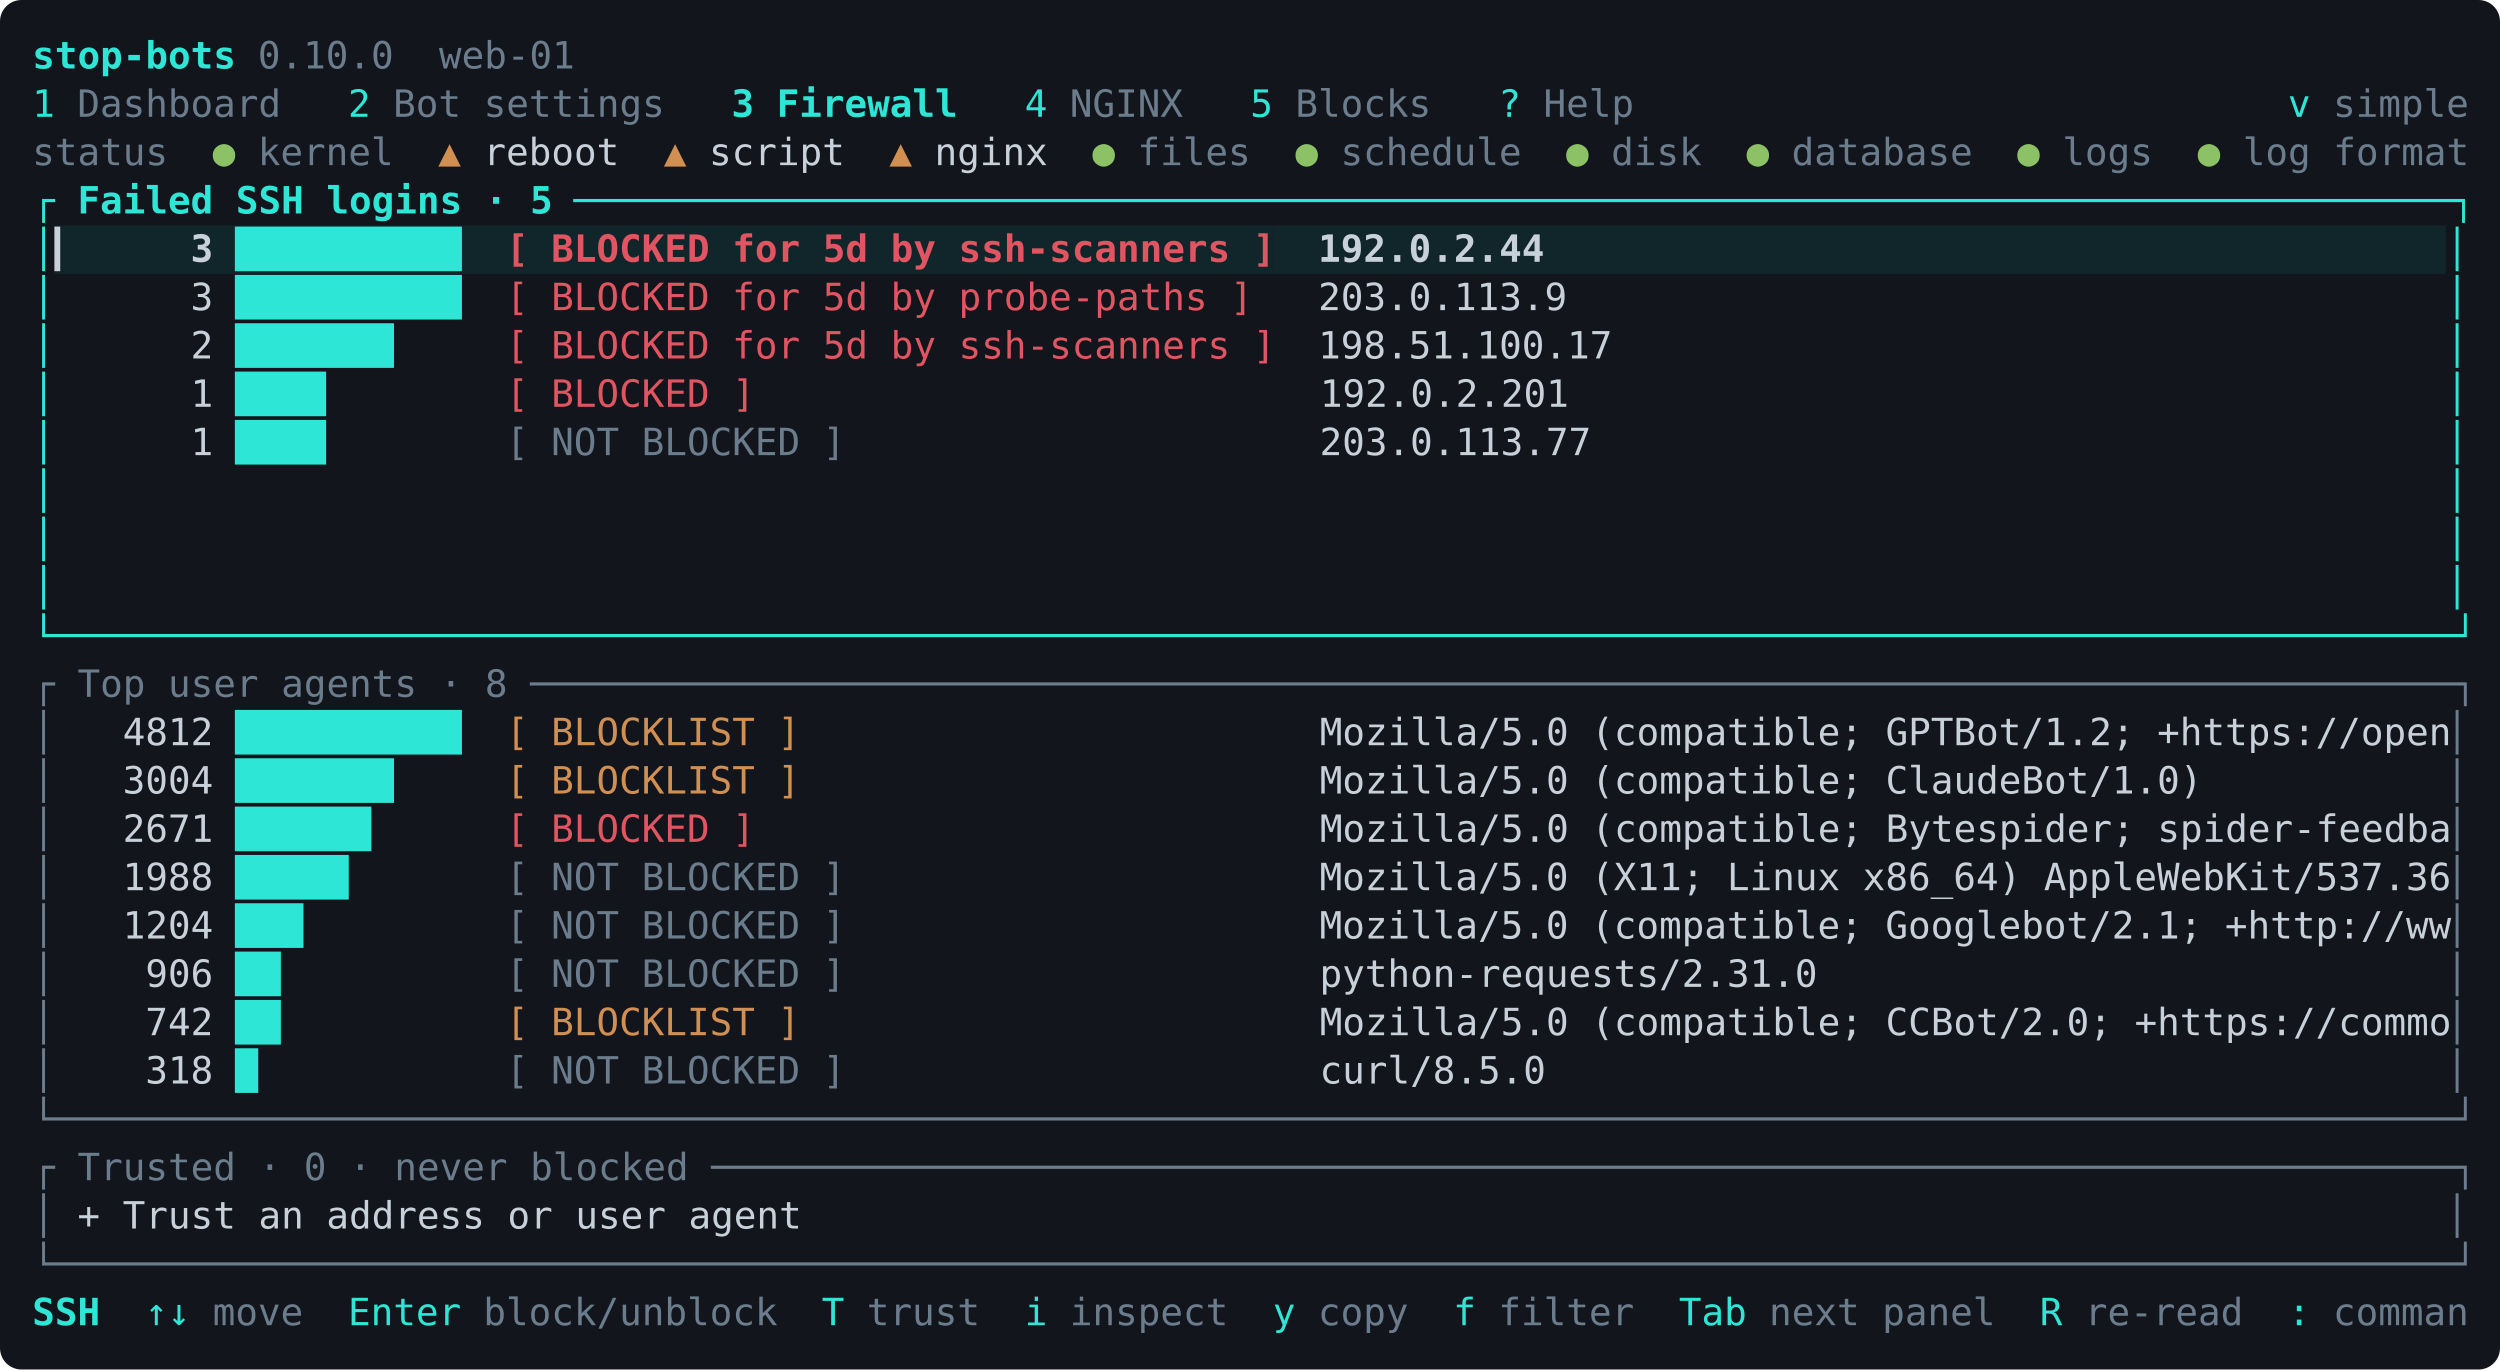
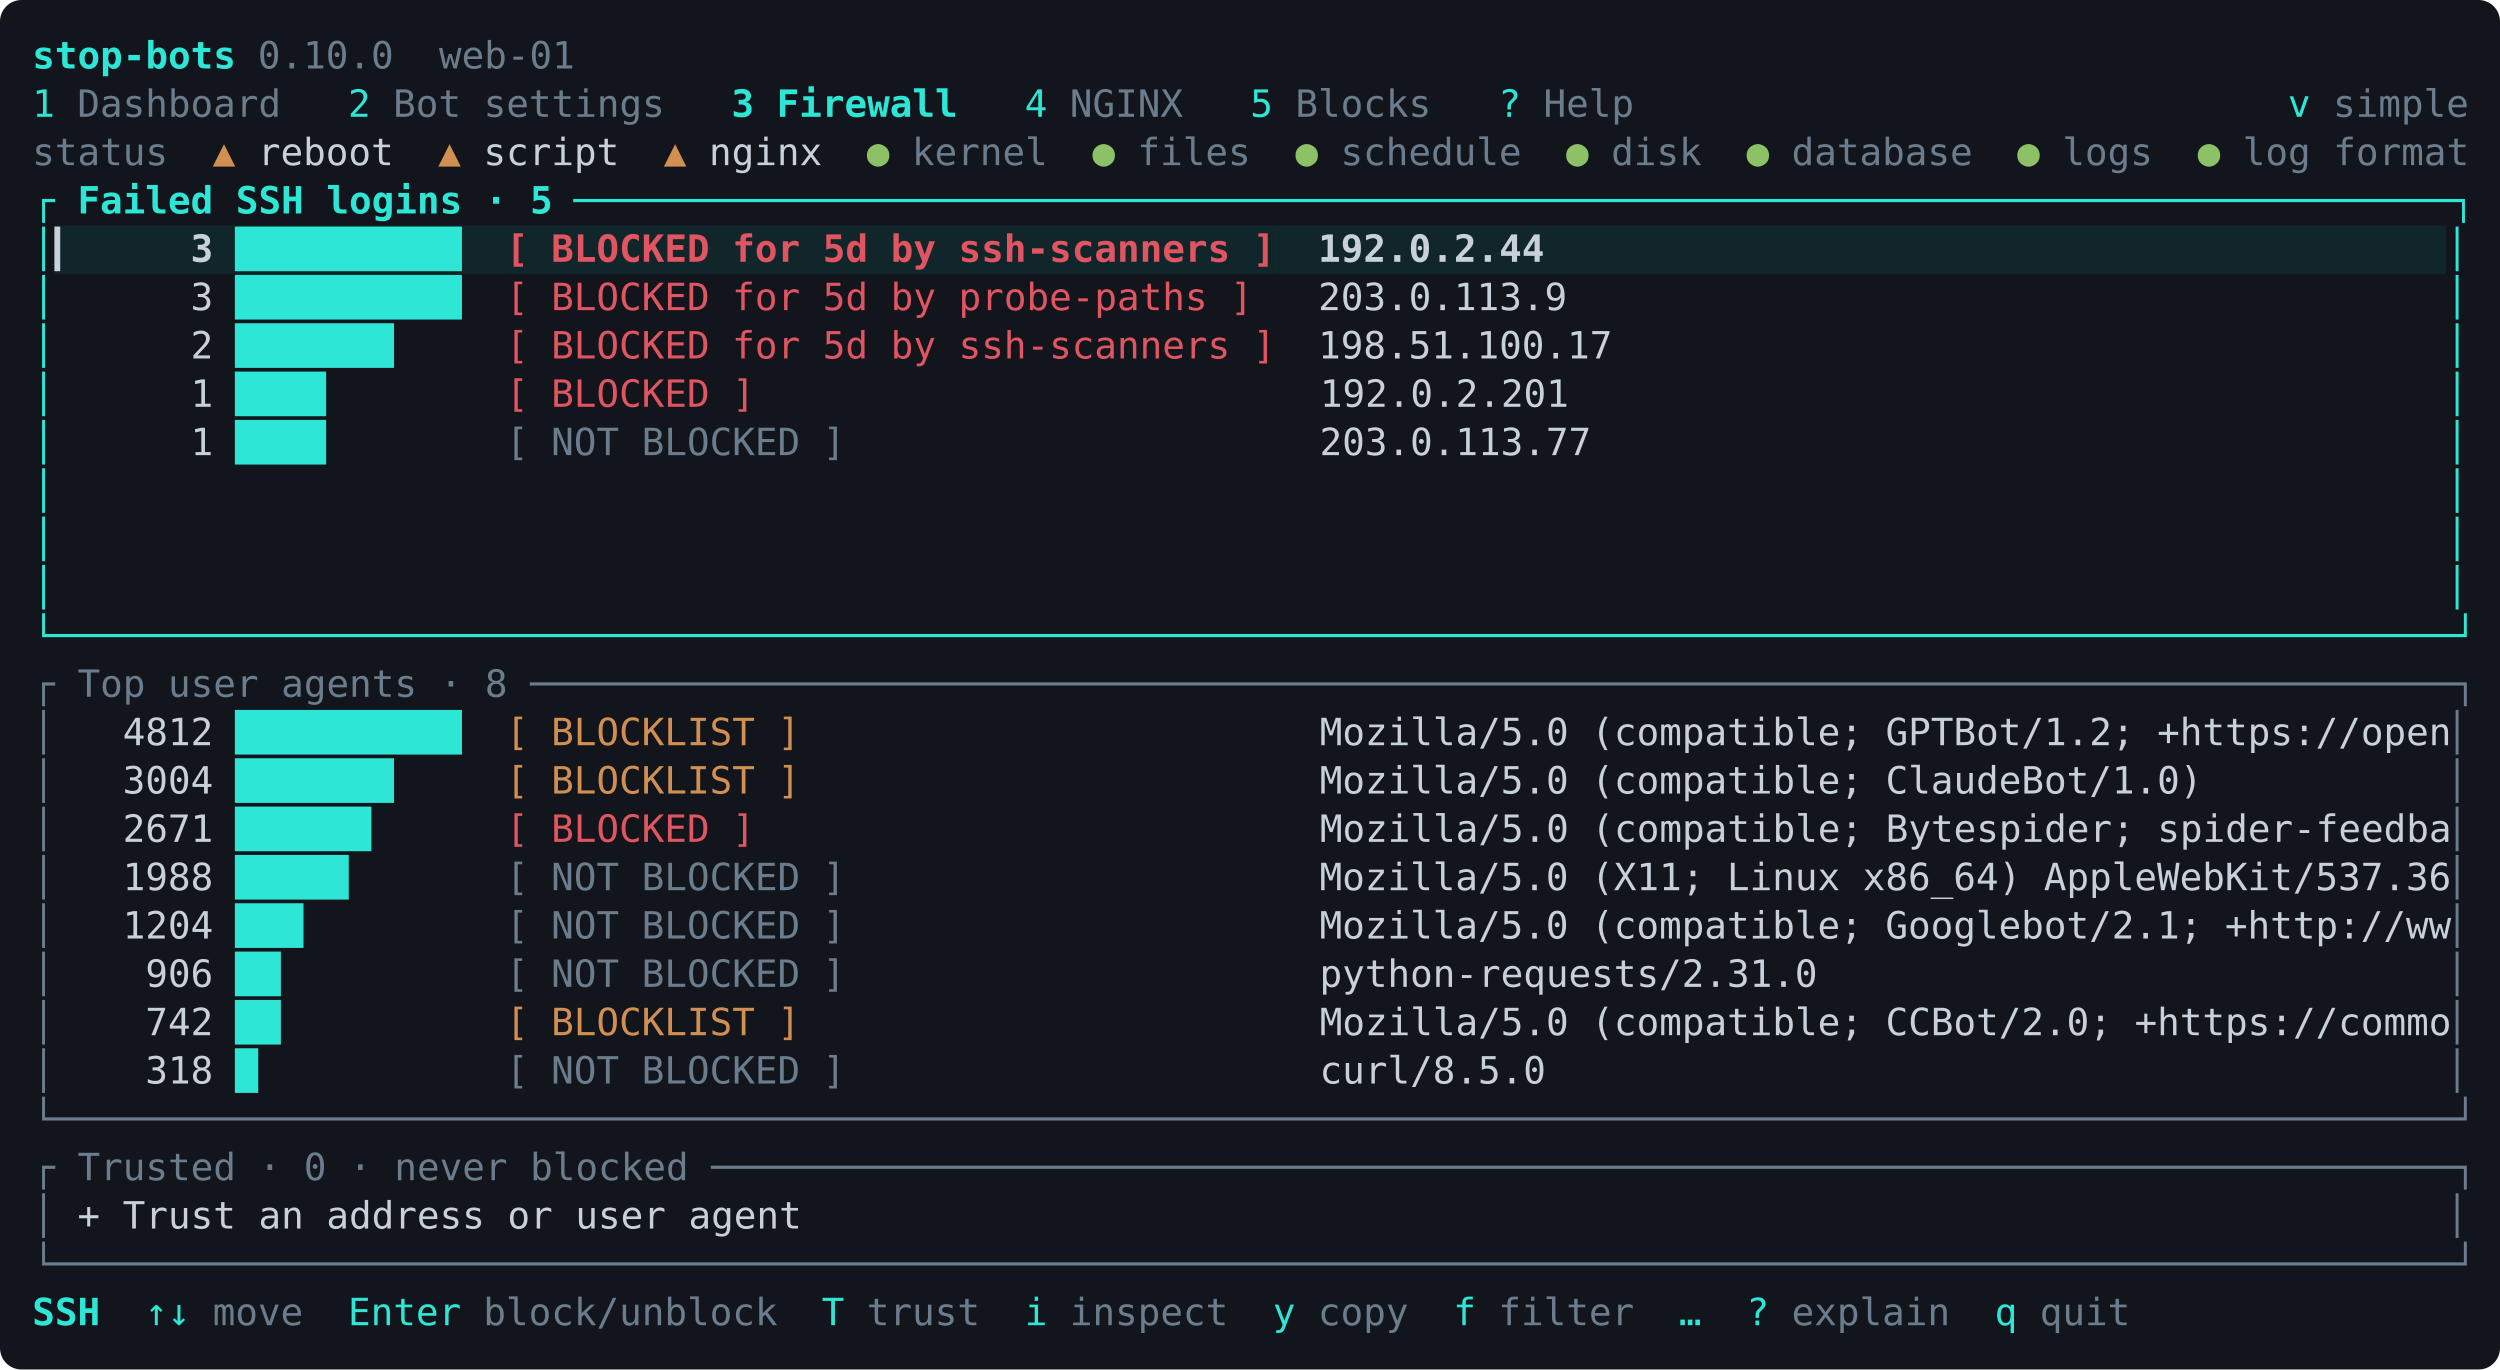
<svg xmlns="http://www.w3.org/2000/svg" viewBox="0 0 931 510" width="931" height="510" font-family="ui-monospace,SFMono-Regular,Menlo,Consolas,'DejaVu Sans Mono',monospace" font-size="14">
  <rect width="100%" height="100%" rx="8" fill="#12161c" />
  <rect x="20.4" y="84.0" width="67.2" height="18.0" fill="#10262a" />
  <rect x="87.6" y="84.0" width="84.0" height="18.0" fill="#10262a" />
  <rect x="171.6" y="84.0" width="16.8" height="18.0" fill="#10262a" />
  <rect x="188.4" y="84.0" width="285.6" height="18.0" fill="#10262a" />
  <rect x="474.0" y="84.0" width="436.8" height="18.0" fill="#10262a" />
  <text x="12.0" y="25.5" fill="#2ee6d6" textLength="75.6" lengthAdjust="spacingAndGlyphs" xml:space="preserve" font-weight="bold">stop-bots</text>
  <text x="87.6" y="25.5" fill="#6b7c8c" textLength="126.0" lengthAdjust="spacingAndGlyphs" xml:space="preserve"> 0.10.0  web-01</text>
  <text x="12.0" y="43.5" fill="#2ee6d6" textLength="8.4" lengthAdjust="spacingAndGlyphs" xml:space="preserve">1</text>
  <text x="28.8" y="43.5" fill="#6b7c8c" textLength="75.6" lengthAdjust="spacingAndGlyphs" xml:space="preserve">Dashboard</text>
  <text x="129.6" y="43.5" fill="#2ee6d6" textLength="8.4" lengthAdjust="spacingAndGlyphs" xml:space="preserve">2</text>
  <text x="146.4" y="43.5" fill="#6b7c8c" textLength="100.8" lengthAdjust="spacingAndGlyphs" xml:space="preserve">Bot settings</text>
  <text x="272.4" y="43.5" fill="#2ee6d6" textLength="8.4" lengthAdjust="spacingAndGlyphs" xml:space="preserve" font-weight="bold">3</text>
  <text x="289.2" y="43.5" fill="#2ee6d6" textLength="67.2" lengthAdjust="spacingAndGlyphs" xml:space="preserve" font-weight="bold">Firewall</text>
  <text x="381.6" y="43.5" fill="#2ee6d6" textLength="8.4" lengthAdjust="spacingAndGlyphs" xml:space="preserve">4</text>
  <text x="398.4" y="43.5" fill="#6b7c8c" textLength="42.0" lengthAdjust="spacingAndGlyphs" xml:space="preserve">NGINX</text>
  <text x="465.6" y="43.5" fill="#2ee6d6" textLength="8.4" lengthAdjust="spacingAndGlyphs" xml:space="preserve">5</text>
  <text x="482.4" y="43.5" fill="#6b7c8c" textLength="50.4" lengthAdjust="spacingAndGlyphs" xml:space="preserve">Blocks</text>
  <text x="558.0" y="43.5" fill="#2ee6d6" textLength="8.4" lengthAdjust="spacingAndGlyphs" xml:space="preserve">?</text>
  <text x="574.8" y="43.5" fill="#6b7c8c" textLength="33.6" lengthAdjust="spacingAndGlyphs" xml:space="preserve">Help</text>
  <text x="852.0" y="43.5" fill="#2ee6d6" textLength="8.4" lengthAdjust="spacingAndGlyphs" xml:space="preserve">v</text>
  <text x="860.4" y="43.5" fill="#6b7c8c" textLength="58.8" lengthAdjust="spacingAndGlyphs" xml:space="preserve"> simple</text>
  <text x="12.0" y="61.5" fill="#6b7c8c" textLength="50.4" lengthAdjust="spacingAndGlyphs" xml:space="preserve">status</text>
-   <text x="79.2" y="61.5" fill="#8cc265" textLength="8.4" lengthAdjust="spacingAndGlyphs" xml:space="preserve">●</text>
-   <text x="96.0" y="61.5" fill="#6b7c8c" textLength="50.4" lengthAdjust="spacingAndGlyphs" xml:space="preserve">kernel</text>
+   <text x="79.2" y="61.5" fill="#d18f52" textLength="8.4" lengthAdjust="spacingAndGlyphs" xml:space="preserve">▲</text>
+   <text x="87.6" y="61.5" fill="#c8d0da" textLength="75.6" lengthAdjust="spacingAndGlyphs" xml:space="preserve"> reboot  </text>
  <text x="163.2" y="61.5" fill="#d18f52" textLength="8.4" lengthAdjust="spacingAndGlyphs" xml:space="preserve">▲</text>
-   <text x="171.6" y="61.5" fill="#c8d0da" textLength="75.6" lengthAdjust="spacingAndGlyphs" xml:space="preserve"> reboot  </text>
+   <text x="171.6" y="61.5" fill="#c8d0da" textLength="75.6" lengthAdjust="spacingAndGlyphs" xml:space="preserve"> script  </text>
  <text x="247.2" y="61.5" fill="#d18f52" textLength="8.4" lengthAdjust="spacingAndGlyphs" xml:space="preserve">▲</text>
-   <text x="255.6" y="61.5" fill="#c8d0da" textLength="75.6" lengthAdjust="spacingAndGlyphs" xml:space="preserve"> script  </text>
-   <text x="331.2" y="61.5" fill="#d18f52" textLength="8.4" lengthAdjust="spacingAndGlyphs" xml:space="preserve">▲</text>
-   <text x="339.6" y="61.5" fill="#c8d0da" textLength="67.2" lengthAdjust="spacingAndGlyphs" xml:space="preserve"> nginx  </text>
+   <text x="255.6" y="61.5" fill="#c8d0da" textLength="67.2" lengthAdjust="spacingAndGlyphs" xml:space="preserve"> nginx  </text>
+   <text x="322.8" y="61.5" fill="#8cc265" textLength="8.4" lengthAdjust="spacingAndGlyphs" xml:space="preserve">●</text>
+   <text x="339.6" y="61.5" fill="#6b7c8c" textLength="50.4" lengthAdjust="spacingAndGlyphs" xml:space="preserve">kernel</text>
  <text x="406.8" y="61.5" fill="#8cc265" textLength="8.4" lengthAdjust="spacingAndGlyphs" xml:space="preserve">●</text>
  <text x="423.6" y="61.5" fill="#6b7c8c" textLength="42.0" lengthAdjust="spacingAndGlyphs" xml:space="preserve">files</text>
  <text x="482.4" y="61.5" fill="#8cc265" textLength="8.4" lengthAdjust="spacingAndGlyphs" xml:space="preserve">●</text>
  <text x="499.2" y="61.5" fill="#6b7c8c" textLength="67.2" lengthAdjust="spacingAndGlyphs" xml:space="preserve">schedule</text>
  <text x="583.2" y="61.5" fill="#8cc265" textLength="8.4" lengthAdjust="spacingAndGlyphs" xml:space="preserve">●</text>
  <text x="600.0" y="61.5" fill="#6b7c8c" textLength="33.6" lengthAdjust="spacingAndGlyphs" xml:space="preserve">disk</text>
  <text x="650.4" y="61.5" fill="#8cc265" textLength="8.4" lengthAdjust="spacingAndGlyphs" xml:space="preserve">●</text>
  <text x="667.2" y="61.5" fill="#6b7c8c" textLength="67.2" lengthAdjust="spacingAndGlyphs" xml:space="preserve">database</text>
  <text x="751.2" y="61.5" fill="#8cc265" textLength="8.4" lengthAdjust="spacingAndGlyphs" xml:space="preserve">●</text>
  <text x="768.0" y="61.5" fill="#6b7c8c" textLength="33.6" lengthAdjust="spacingAndGlyphs" xml:space="preserve">logs</text>
  <text x="818.4" y="61.5" fill="#8cc265" textLength="8.4" lengthAdjust="spacingAndGlyphs" xml:space="preserve">●</text>
  <text x="835.2" y="61.5" fill="#6b7c8c" textLength="84.0" lengthAdjust="spacingAndGlyphs" xml:space="preserve">log format</text>
  <text x="12.0" y="79.5" fill="#2ee6d6" textLength="8.4" lengthAdjust="spacingAndGlyphs" xml:space="preserve">┌</text>
  <text x="20.4" y="79.5" fill="#2ee6d6" textLength="193.2" lengthAdjust="spacingAndGlyphs" xml:space="preserve" font-weight="bold"> Failed SSH logins · 5 </text>
  <text x="213.6" y="79.5" fill="#2ee6d6" textLength="705.6" lengthAdjust="spacingAndGlyphs" xml:space="preserve">───────────────────────────────────────────────────────────────────────────────────┐</text>
  <text x="12.0" y="97.5" fill="#2ee6d6" textLength="8.4" lengthAdjust="spacingAndGlyphs" xml:space="preserve">│</text>
  <text x="20.4" y="97.5" fill="#c8d0da" textLength="67.2" lengthAdjust="spacingAndGlyphs" xml:space="preserve" font-weight="bold">▎     3 </text>
  <text x="87.6" y="97.5" fill="#2ee6d6" textLength="84.0" lengthAdjust="spacingAndGlyphs" xml:space="preserve" font-weight="bold">██████████</text>
  <text x="188.4" y="97.5" fill="#e05561" textLength="285.6" lengthAdjust="spacingAndGlyphs" xml:space="preserve" font-weight="bold">[ BLOCKED for 5d by ssh-scanners ]</text>
  <text x="474.0" y="97.5" fill="#c8d0da" textLength="436.8" lengthAdjust="spacingAndGlyphs" xml:space="preserve" font-weight="bold">  192.0.2.44                                        </text>
  <text x="910.8" y="97.5" fill="#2ee6d6" textLength="8.4" lengthAdjust="spacingAndGlyphs" xml:space="preserve">│</text>
  <text x="12.0" y="115.5" fill="#2ee6d6" textLength="8.4" lengthAdjust="spacingAndGlyphs" xml:space="preserve">│</text>
  <text x="20.4" y="115.5" fill="#c8d0da" textLength="67.2" lengthAdjust="spacingAndGlyphs" xml:space="preserve">      3 </text>
  <text x="87.6" y="115.5" fill="#2ee6d6" textLength="84.0" lengthAdjust="spacingAndGlyphs" xml:space="preserve">██████████</text>
  <text x="188.4" y="115.5" fill="#e05561" textLength="277.2" lengthAdjust="spacingAndGlyphs" xml:space="preserve">[ BLOCKED for 5d by probe-paths ]</text>
  <text x="465.6" y="115.5" fill="#c8d0da" textLength="445.2" lengthAdjust="spacingAndGlyphs" xml:space="preserve">   203.0.113.9                                       </text>
  <text x="910.8" y="115.5" fill="#2ee6d6" textLength="8.4" lengthAdjust="spacingAndGlyphs" xml:space="preserve">│</text>
  <text x="12.0" y="133.5" fill="#2ee6d6" textLength="8.4" lengthAdjust="spacingAndGlyphs" xml:space="preserve">│</text>
  <text x="20.4" y="133.5" fill="#c8d0da" textLength="67.2" lengthAdjust="spacingAndGlyphs" xml:space="preserve">      2 </text>
  <text x="87.6" y="133.5" fill="#2ee6d6" textLength="84.0" lengthAdjust="spacingAndGlyphs" xml:space="preserve">███████   </text>
  <text x="188.4" y="133.5" fill="#e05561" textLength="285.6" lengthAdjust="spacingAndGlyphs" xml:space="preserve">[ BLOCKED for 5d by ssh-scanners ]</text>
  <text x="474.0" y="133.5" fill="#c8d0da" textLength="436.8" lengthAdjust="spacingAndGlyphs" xml:space="preserve">  198.51.100.17                                     </text>
  <text x="910.8" y="133.5" fill="#2ee6d6" textLength="8.4" lengthAdjust="spacingAndGlyphs" xml:space="preserve">│</text>
  <text x="12.0" y="151.5" fill="#2ee6d6" textLength="8.4" lengthAdjust="spacingAndGlyphs" xml:space="preserve">│</text>
  <text x="20.4" y="151.5" fill="#c8d0da" textLength="67.2" lengthAdjust="spacingAndGlyphs" xml:space="preserve">      1 </text>
  <text x="87.6" y="151.5" fill="#2ee6d6" textLength="84.0" lengthAdjust="spacingAndGlyphs" xml:space="preserve">████      </text>
  <text x="188.4" y="151.5" fill="#e05561" textLength="92.4" lengthAdjust="spacingAndGlyphs" xml:space="preserve">[ BLOCKED ]</text>
  <text x="280.8" y="151.5" fill="#c8d0da" textLength="630.0" lengthAdjust="spacingAndGlyphs" xml:space="preserve">                         192.0.2.201                                       </text>
  <text x="910.8" y="151.5" fill="#2ee6d6" textLength="8.4" lengthAdjust="spacingAndGlyphs" xml:space="preserve">│</text>
  <text x="12.0" y="169.5" fill="#2ee6d6" textLength="8.4" lengthAdjust="spacingAndGlyphs" xml:space="preserve">│</text>
  <text x="20.4" y="169.5" fill="#c8d0da" textLength="67.2" lengthAdjust="spacingAndGlyphs" xml:space="preserve">      1 </text>
  <text x="87.6" y="169.5" fill="#2ee6d6" textLength="84.0" lengthAdjust="spacingAndGlyphs" xml:space="preserve">████      </text>
  <text x="188.4" y="169.5" fill="#6b7c8c" textLength="126.0" lengthAdjust="spacingAndGlyphs" xml:space="preserve">[ NOT BLOCKED ]</text>
  <text x="314.4" y="169.5" fill="#c8d0da" textLength="596.4" lengthAdjust="spacingAndGlyphs" xml:space="preserve">                     203.0.113.77                                      </text>
  <text x="910.8" y="169.5" fill="#2ee6d6" textLength="8.4" lengthAdjust="spacingAndGlyphs" xml:space="preserve">│</text>
  <text x="12.0" y="187.5" fill="#2ee6d6" textLength="8.4" lengthAdjust="spacingAndGlyphs" xml:space="preserve">│</text>
  <text x="910.8" y="187.5" fill="#2ee6d6" textLength="8.4" lengthAdjust="spacingAndGlyphs" xml:space="preserve">│</text>
  <text x="12.0" y="205.5" fill="#2ee6d6" textLength="8.4" lengthAdjust="spacingAndGlyphs" xml:space="preserve">│</text>
  <text x="910.8" y="205.5" fill="#2ee6d6" textLength="8.4" lengthAdjust="spacingAndGlyphs" xml:space="preserve">│</text>
  <text x="12.0" y="223.5" fill="#2ee6d6" textLength="8.4" lengthAdjust="spacingAndGlyphs" xml:space="preserve">│</text>
  <text x="910.8" y="223.5" fill="#2ee6d6" textLength="8.4" lengthAdjust="spacingAndGlyphs" xml:space="preserve">│</text>
  <text x="12.0" y="241.5" fill="#2ee6d6" textLength="907.2" lengthAdjust="spacingAndGlyphs" xml:space="preserve">└──────────────────────────────────────────────────────────────────────────────────────────────────────────┘</text>
  <text x="12.0" y="259.5" fill="#6b7c8c" textLength="907.2" lengthAdjust="spacingAndGlyphs" xml:space="preserve">┌ Top user agents · 8 ─────────────────────────────────────────────────────────────────────────────────────┐</text>
  <text x="12.0" y="277.5" fill="#6b7c8c" textLength="8.4" lengthAdjust="spacingAndGlyphs" xml:space="preserve">│</text>
  <text x="20.4" y="277.5" fill="#c8d0da" textLength="67.2" lengthAdjust="spacingAndGlyphs" xml:space="preserve">   4812 </text>
  <text x="87.6" y="277.5" fill="#2ee6d6" textLength="84.0" lengthAdjust="spacingAndGlyphs" xml:space="preserve">██████████</text>
  <text x="188.4" y="277.5" fill="#d18f52" textLength="109.2" lengthAdjust="spacingAndGlyphs" xml:space="preserve">[ BLOCKLIST ]</text>
  <text x="297.6" y="277.5" fill="#c8d0da" textLength="613.2" lengthAdjust="spacingAndGlyphs" xml:space="preserve">                       Mozilla/5.0 (compatible; GPTBot/1.2; +https://open</text>
  <text x="910.8" y="277.5" fill="#6b7c8c" textLength="8.4" lengthAdjust="spacingAndGlyphs" xml:space="preserve">│</text>
  <text x="12.0" y="295.5" fill="#6b7c8c" textLength="8.4" lengthAdjust="spacingAndGlyphs" xml:space="preserve">│</text>
  <text x="20.4" y="295.5" fill="#c8d0da" textLength="67.2" lengthAdjust="spacingAndGlyphs" xml:space="preserve">   3004 </text>
  <text x="87.6" y="295.5" fill="#2ee6d6" textLength="84.0" lengthAdjust="spacingAndGlyphs" xml:space="preserve">███████   </text>
  <text x="188.4" y="295.5" fill="#d18f52" textLength="109.2" lengthAdjust="spacingAndGlyphs" xml:space="preserve">[ BLOCKLIST ]</text>
  <text x="297.6" y="295.5" fill="#c8d0da" textLength="613.2" lengthAdjust="spacingAndGlyphs" xml:space="preserve">                       Mozilla/5.0 (compatible; ClaudeBot/1.0)           </text>
  <text x="910.8" y="295.5" fill="#6b7c8c" textLength="8.4" lengthAdjust="spacingAndGlyphs" xml:space="preserve">│</text>
  <text x="12.0" y="313.5" fill="#6b7c8c" textLength="8.4" lengthAdjust="spacingAndGlyphs" xml:space="preserve">│</text>
  <text x="20.4" y="313.5" fill="#c8d0da" textLength="67.2" lengthAdjust="spacingAndGlyphs" xml:space="preserve">   2671 </text>
  <text x="87.6" y="313.5" fill="#2ee6d6" textLength="84.0" lengthAdjust="spacingAndGlyphs" xml:space="preserve">██████    </text>
  <text x="188.4" y="313.5" fill="#e05561" textLength="92.4" lengthAdjust="spacingAndGlyphs" xml:space="preserve">[ BLOCKED ]</text>
  <text x="280.8" y="313.5" fill="#c8d0da" textLength="630.0" lengthAdjust="spacingAndGlyphs" xml:space="preserve">                         Mozilla/5.0 (compatible; Bytespider; spider-feedba</text>
  <text x="910.8" y="313.5" fill="#6b7c8c" textLength="8.4" lengthAdjust="spacingAndGlyphs" xml:space="preserve">│</text>
  <text x="12.0" y="331.5" fill="#6b7c8c" textLength="8.4" lengthAdjust="spacingAndGlyphs" xml:space="preserve">│</text>
  <text x="20.4" y="331.5" fill="#c8d0da" textLength="67.2" lengthAdjust="spacingAndGlyphs" xml:space="preserve">   1988 </text>
  <text x="87.6" y="331.5" fill="#2ee6d6" textLength="84.0" lengthAdjust="spacingAndGlyphs" xml:space="preserve">█████     </text>
  <text x="188.4" y="331.5" fill="#6b7c8c" textLength="126.0" lengthAdjust="spacingAndGlyphs" xml:space="preserve">[ NOT BLOCKED ]</text>
  <text x="314.4" y="331.5" fill="#c8d0da" textLength="596.4" lengthAdjust="spacingAndGlyphs" xml:space="preserve">                     Mozilla/5.0 (X11; Linux x86_64) AppleWebKit/537.36</text>
  <text x="910.8" y="331.5" fill="#6b7c8c" textLength="8.4" lengthAdjust="spacingAndGlyphs" xml:space="preserve">│</text>
  <text x="12.0" y="349.5" fill="#6b7c8c" textLength="8.4" lengthAdjust="spacingAndGlyphs" xml:space="preserve">│</text>
  <text x="20.4" y="349.5" fill="#c8d0da" textLength="67.2" lengthAdjust="spacingAndGlyphs" xml:space="preserve">   1204 </text>
  <text x="87.6" y="349.5" fill="#2ee6d6" textLength="84.0" lengthAdjust="spacingAndGlyphs" xml:space="preserve">███       </text>
  <text x="188.4" y="349.5" fill="#6b7c8c" textLength="126.0" lengthAdjust="spacingAndGlyphs" xml:space="preserve">[ NOT BLOCKED ]</text>
  <text x="314.4" y="349.5" fill="#c8d0da" textLength="596.4" lengthAdjust="spacingAndGlyphs" xml:space="preserve">                     Mozilla/5.0 (compatible; Googlebot/2.1; +http://ww</text>
  <text x="910.8" y="349.5" fill="#6b7c8c" textLength="8.4" lengthAdjust="spacingAndGlyphs" xml:space="preserve">│</text>
  <text x="12.0" y="367.5" fill="#6b7c8c" textLength="8.4" lengthAdjust="spacingAndGlyphs" xml:space="preserve">│</text>
  <text x="20.4" y="367.5" fill="#c8d0da" textLength="67.2" lengthAdjust="spacingAndGlyphs" xml:space="preserve">    906 </text>
  <text x="87.6" y="367.5" fill="#2ee6d6" textLength="84.0" lengthAdjust="spacingAndGlyphs" xml:space="preserve">██        </text>
  <text x="188.4" y="367.5" fill="#6b7c8c" textLength="126.0" lengthAdjust="spacingAndGlyphs" xml:space="preserve">[ NOT BLOCKED ]</text>
  <text x="314.4" y="367.5" fill="#c8d0da" textLength="596.4" lengthAdjust="spacingAndGlyphs" xml:space="preserve">                     python-requests/2.31.0                            </text>
  <text x="910.8" y="367.5" fill="#6b7c8c" textLength="8.4" lengthAdjust="spacingAndGlyphs" xml:space="preserve">│</text>
  <text x="12.0" y="385.5" fill="#6b7c8c" textLength="8.4" lengthAdjust="spacingAndGlyphs" xml:space="preserve">│</text>
  <text x="20.4" y="385.5" fill="#c8d0da" textLength="67.2" lengthAdjust="spacingAndGlyphs" xml:space="preserve">    742 </text>
  <text x="87.6" y="385.5" fill="#2ee6d6" textLength="84.0" lengthAdjust="spacingAndGlyphs" xml:space="preserve">██        </text>
  <text x="188.4" y="385.5" fill="#d18f52" textLength="109.2" lengthAdjust="spacingAndGlyphs" xml:space="preserve">[ BLOCKLIST ]</text>
  <text x="297.6" y="385.5" fill="#c8d0da" textLength="613.2" lengthAdjust="spacingAndGlyphs" xml:space="preserve">                       Mozilla/5.0 (compatible; CCBot/2.0; +https://commo</text>
  <text x="910.8" y="385.5" fill="#6b7c8c" textLength="8.4" lengthAdjust="spacingAndGlyphs" xml:space="preserve">│</text>
  <text x="12.0" y="403.5" fill="#6b7c8c" textLength="8.4" lengthAdjust="spacingAndGlyphs" xml:space="preserve">│</text>
  <text x="20.4" y="403.5" fill="#c8d0da" textLength="67.2" lengthAdjust="spacingAndGlyphs" xml:space="preserve">    318 </text>
  <text x="87.6" y="403.5" fill="#2ee6d6" textLength="84.0" lengthAdjust="spacingAndGlyphs" xml:space="preserve">█         </text>
  <text x="188.4" y="403.5" fill="#6b7c8c" textLength="126.0" lengthAdjust="spacingAndGlyphs" xml:space="preserve">[ NOT BLOCKED ]</text>
  <text x="314.4" y="403.5" fill="#c8d0da" textLength="596.4" lengthAdjust="spacingAndGlyphs" xml:space="preserve">                     curl/8.5.0                                        </text>
  <text x="910.8" y="403.5" fill="#6b7c8c" textLength="8.4" lengthAdjust="spacingAndGlyphs" xml:space="preserve">│</text>
  <text x="12.0" y="421.5" fill="#6b7c8c" textLength="907.2" lengthAdjust="spacingAndGlyphs" xml:space="preserve">└──────────────────────────────────────────────────────────────────────────────────────────────────────────┘</text>
  <text x="12.0" y="439.5" fill="#6b7c8c" textLength="907.2" lengthAdjust="spacingAndGlyphs" xml:space="preserve">┌ Trusted · 0 · never blocked ─────────────────────────────────────────────────────────────────────────────┐</text>
  <text x="12.0" y="457.5" fill="#6b7c8c" textLength="8.4" lengthAdjust="spacingAndGlyphs" xml:space="preserve">│</text>
  <text x="20.4" y="457.5" fill="#c8d0da" textLength="890.4" lengthAdjust="spacingAndGlyphs" xml:space="preserve"> + Trust an address or user agent                                                                         </text>
  <text x="910.8" y="457.5" fill="#6b7c8c" textLength="8.4" lengthAdjust="spacingAndGlyphs" xml:space="preserve">│</text>
  <text x="12.0" y="475.5" fill="#6b7c8c" textLength="907.2" lengthAdjust="spacingAndGlyphs" xml:space="preserve">└──────────────────────────────────────────────────────────────────────────────────────────────────────────┘</text>
  <text x="12.0" y="493.5" fill="#2ee6d6" textLength="25.2" lengthAdjust="spacingAndGlyphs" xml:space="preserve" font-weight="bold">SSH</text>
  <text x="54.0" y="493.5" fill="#2ee6d6" textLength="16.8" lengthAdjust="spacingAndGlyphs" xml:space="preserve">↑↓</text>
  <text x="79.2" y="493.5" fill="#6b7c8c" textLength="33.6" lengthAdjust="spacingAndGlyphs" xml:space="preserve">move</text>
  <text x="129.6" y="493.5" fill="#2ee6d6" textLength="42.0" lengthAdjust="spacingAndGlyphs" xml:space="preserve">Enter</text>
  <text x="180.0" y="493.5" fill="#6b7c8c" textLength="109.2" lengthAdjust="spacingAndGlyphs" xml:space="preserve">block/unblock</text>
  <text x="306.0" y="493.5" fill="#2ee6d6" textLength="8.4" lengthAdjust="spacingAndGlyphs" xml:space="preserve">T</text>
  <text x="322.8" y="493.5" fill="#6b7c8c" textLength="42.0" lengthAdjust="spacingAndGlyphs" xml:space="preserve">trust</text>
  <text x="381.6" y="493.5" fill="#2ee6d6" textLength="8.4" lengthAdjust="spacingAndGlyphs" xml:space="preserve">i</text>
  <text x="398.4" y="493.5" fill="#6b7c8c" textLength="58.8" lengthAdjust="spacingAndGlyphs" xml:space="preserve">inspect</text>
  <text x="474.0" y="493.5" fill="#2ee6d6" textLength="8.4" lengthAdjust="spacingAndGlyphs" xml:space="preserve">y</text>
  <text x="490.8" y="493.5" fill="#6b7c8c" textLength="33.6" lengthAdjust="spacingAndGlyphs" xml:space="preserve">copy</text>
  <text x="541.2" y="493.5" fill="#2ee6d6" textLength="8.4" lengthAdjust="spacingAndGlyphs" xml:space="preserve">f</text>
  <text x="558.0" y="493.5" fill="#6b7c8c" textLength="50.4" lengthAdjust="spacingAndGlyphs" xml:space="preserve">filter</text>
-   <text x="625.2" y="493.5" fill="#2ee6d6" textLength="25.2" lengthAdjust="spacingAndGlyphs" xml:space="preserve">Tab</text>
-   <text x="658.8" y="493.5" fill="#6b7c8c" textLength="84.0" lengthAdjust="spacingAndGlyphs" xml:space="preserve">next panel</text>
-   <text x="759.6" y="493.5" fill="#2ee6d6" textLength="8.4" lengthAdjust="spacingAndGlyphs" xml:space="preserve">R</text>
-   <text x="776.4" y="493.5" fill="#6b7c8c" textLength="58.8" lengthAdjust="spacingAndGlyphs" xml:space="preserve">re-read</text>
-   <text x="852.0" y="493.5" fill="#2ee6d6" textLength="8.4" lengthAdjust="spacingAndGlyphs" xml:space="preserve">:</text>
-   <text x="868.8" y="493.5" fill="#6b7c8c" textLength="50.4" lengthAdjust="spacingAndGlyphs" xml:space="preserve">comman</text>
+   <text x="625.2" y="493.5" fill="#2ee6d6" textLength="8.4" lengthAdjust="spacingAndGlyphs" xml:space="preserve">…</text>
+   <text x="650.4" y="493.5" fill="#2ee6d6" textLength="8.4" lengthAdjust="spacingAndGlyphs" xml:space="preserve">?</text>
+   <text x="667.2" y="493.5" fill="#6b7c8c" textLength="58.8" lengthAdjust="spacingAndGlyphs" xml:space="preserve">explain</text>
+   <text x="742.8" y="493.5" fill="#2ee6d6" textLength="8.4" lengthAdjust="spacingAndGlyphs" xml:space="preserve">q</text>
+   <text x="759.6" y="493.5" fill="#6b7c8c" textLength="33.6" lengthAdjust="spacingAndGlyphs" xml:space="preserve">quit</text>
</svg>
